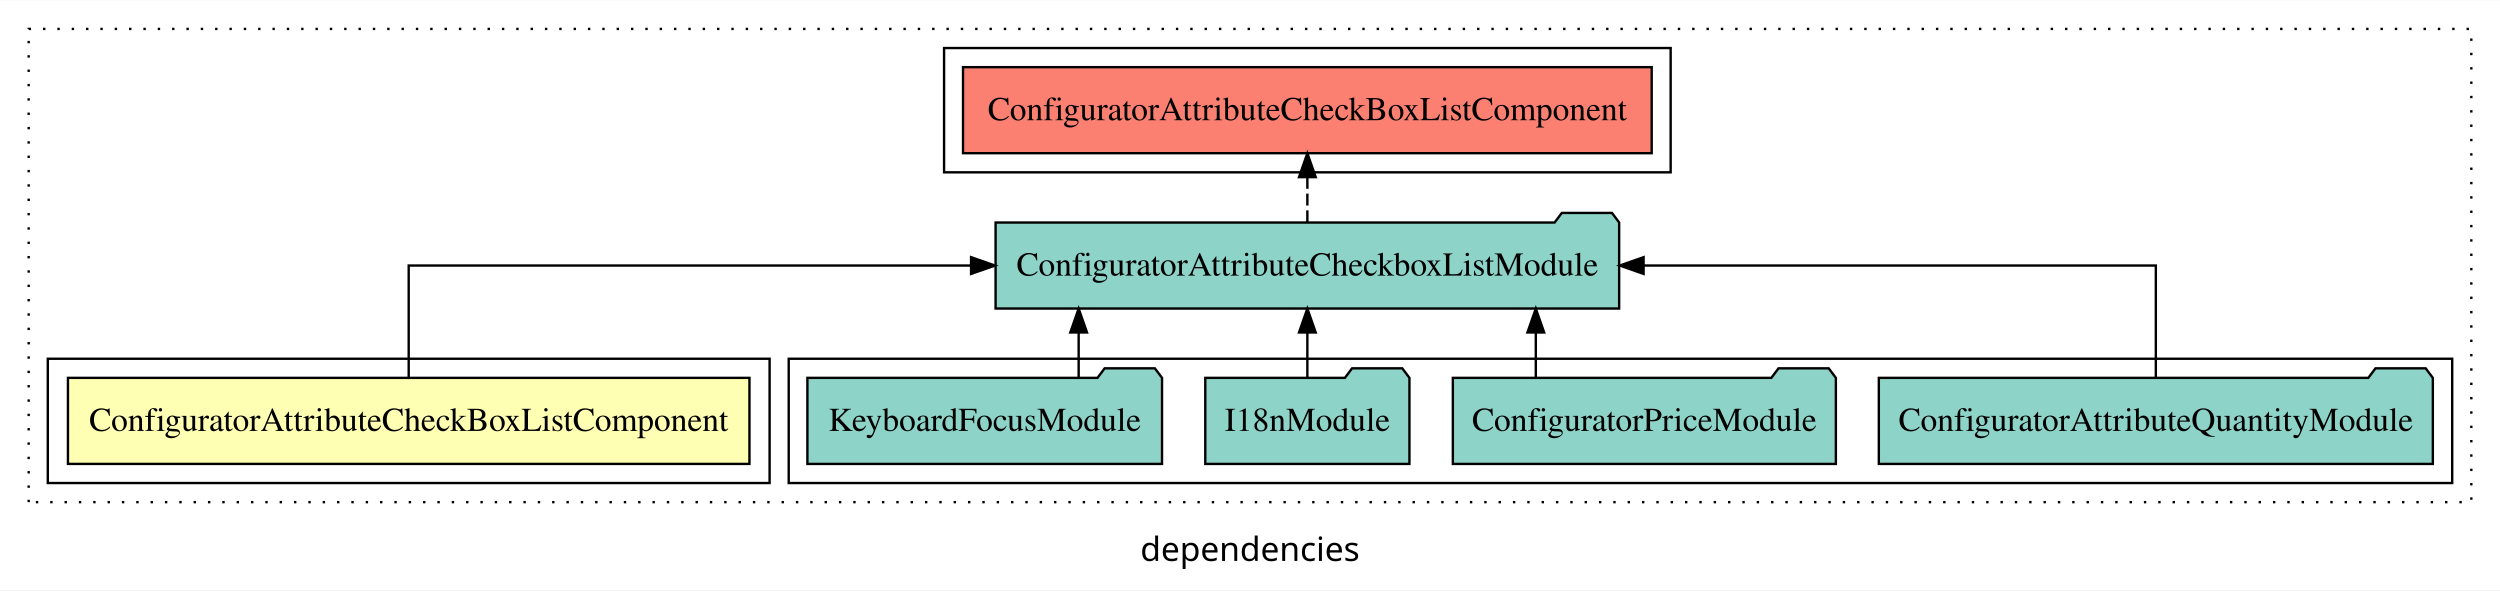
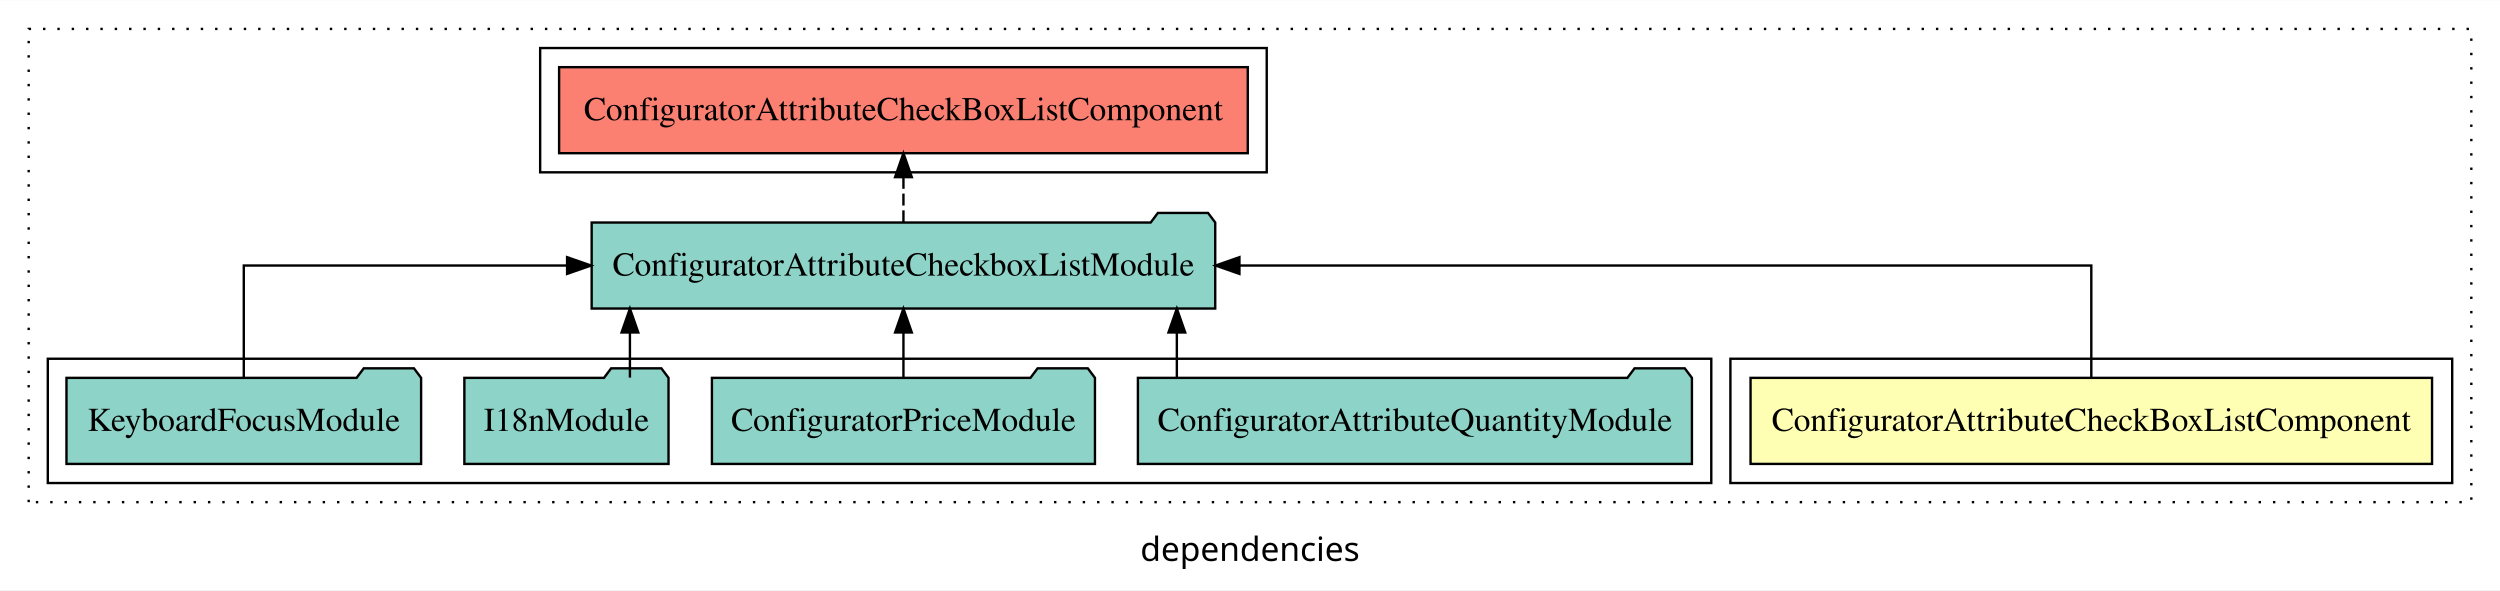
<svg xmlns="http://www.w3.org/2000/svg" width="1046pt" height="247pt" viewBox="0.00 0.00 1046.00 246.80">
  <g id="graph0" class="graph" transform="scale(1 1) rotate(0) translate(4 242.8)">
    <polygon fill="white" stroke="transparent" points="-4,4 -4,-242.8 1042,-242.8 1042,4 -4,4" />
    <text text-anchor="middle" x="519" y="-8.2" font-family="sans-serif" font-size="14.00">dependencies</text>
    <g id="clust1" class="cluster">
      <polygon fill="none" stroke="black" stroke-dasharray="1,5" points="8,-32.8 8,-230.8 1030,-230.8 1030,-32.8 8,-32.8" />
    </g>
+     <g id="clust2" class="cluster">
+       <polygon fill="none" stroke="black" points="720,-40.8 720,-92.8 1022,-92.8 1022,-40.8 720,-40.8" />
+     </g>
    <g id="clust4" class="cluster">
-       <polygon fill="none" stroke="black" points="326,-40.8 326,-92.8 1022,-92.8 1022,-40.8 326,-40.8" />
-     </g>
-     <g id="clust2" class="cluster">
-       <polygon fill="none" stroke="black" points="16,-40.8 16,-92.8 318,-92.8 318,-40.8 16,-40.8" />
+       <polygon fill="none" stroke="black" points="16,-40.8 16,-92.8 712,-92.8 712,-40.8 16,-40.8" />
    </g>
    <g id="clust5" class="cluster">
-       <polygon fill="none" stroke="black" points="391,-170.8 391,-222.8 695,-222.8 695,-170.8 391,-170.8" />
+       <polygon fill="none" stroke="black" points="222,-170.8 222,-222.8 526,-222.8 526,-170.8 222,-170.8" />
    </g>
    <g id="node1" class="node">
-       <polygon fill="#ffffb3" stroke="black" points="309.57,-84.8 24.43,-84.8 24.43,-48.8 309.57,-48.8 309.57,-84.8" />
-       <text text-anchor="middle" x="167" y="-62.6" font-family="Times,serif" font-size="14.00">ConfiguratorAttributeCheckBoxListComponent</text>
+       <polygon fill="#ffffb3" stroke="black" points="1013.57,-84.8 728.43,-84.8 728.43,-48.8 1013.57,-48.8 1013.57,-84.8" />
+       <text text-anchor="middle" x="871" y="-62.6" font-family="Times,serif" font-size="14.00">ConfiguratorAttributeCheckBoxListComponent</text>
    </g>
    <g id="node2" class="node">
-       <polygon fill="#8dd3c7" stroke="black" points="673.45,-149.8 670.45,-153.8 649.45,-153.8 646.45,-149.8 412.55,-149.8 412.55,-113.8 673.45,-113.8 673.45,-149.8" />
-       <text text-anchor="middle" x="543" y="-127.6" font-family="Times,serif" font-size="14.00">ConfiguratorAttributeCheckboxListModule</text>
+       <polygon fill="#8dd3c7" stroke="black" points="504.45,-149.8 501.45,-153.8 480.45,-153.8 477.45,-149.8 243.55,-149.8 243.55,-113.8 504.45,-113.8 504.45,-149.8" />
+       <text text-anchor="middle" x="374" y="-127.6" font-family="Times,serif" font-size="14.00">ConfiguratorAttributeCheckboxListModule</text>
    </g>
    <g id="edge1" class="edge">
-       <path fill="none" stroke="black" d="M167,-84.91C167,-104.14 167,-131.8 167,-131.8 167,-131.8 402.29,-131.8 402.29,-131.8" />
-       <polygon fill="black" stroke="black" points="402.29,-135.3 412.29,-131.8 402.29,-128.3 402.29,-135.3" />
+       <path fill="none" stroke="black" d="M871,-84.91C871,-104.14 871,-131.8 871,-131.8 871,-131.8 514.58,-131.8 514.58,-131.8" />
+       <polygon fill="black" stroke="black" points="514.58,-128.3 504.58,-131.8 514.58,-135.3 514.58,-128.3" />
    </g>
    <g id="node7" class="node">
-       <polygon fill="#fb8072" stroke="black" points="687.07,-214.8 398.93,-214.8 398.93,-178.8 687.07,-178.8 687.07,-214.8" />
-       <text text-anchor="middle" x="543" y="-192.6" font-family="Times,serif" font-size="14.00">ConfiguratorAttributeCheckBoxListComponent </text>
+       <polygon fill="#fb8072" stroke="black" points="518.07,-214.8 229.93,-214.8 229.93,-178.8 518.07,-178.8 518.07,-214.8" />
+       <text text-anchor="middle" x="374" y="-192.6" font-family="Times,serif" font-size="14.00">ConfiguratorAttributeCheckBoxListComponent </text>
    </g>
    <g id="edge6" class="edge">
-       <path fill="none" stroke="black" stroke-dasharray="5,2" d="M543,-149.91C543,-149.91 543,-168.79 543,-168.79" />
-       <polygon fill="black" stroke="black" points="539.5,-168.79 543,-178.79 546.5,-168.79 539.5,-168.79" />
+       <path fill="none" stroke="black" stroke-dasharray="5,2" d="M374,-149.91C374,-149.91 374,-168.79 374,-168.79" />
+       <polygon fill="black" stroke="black" points="370.5,-168.79 374,-178.79 377.5,-168.79 370.5,-168.79" />
    </g>
    <g id="node3" class="node">
-       <polygon fill="#8dd3c7" stroke="black" points="1013.9,-84.8 1010.9,-88.8 989.9,-88.8 986.9,-84.8 782.1,-84.8 782.1,-48.8 1013.9,-48.8 1013.9,-84.8" />
-       <text text-anchor="middle" x="898" y="-62.6" font-family="Times,serif" font-size="14.00">ConfiguratorAttributeQuantityModule</text>
+       <polygon fill="#8dd3c7" stroke="black" points="703.9,-84.8 700.9,-88.8 679.9,-88.8 676.9,-84.8 472.1,-84.8 472.1,-48.8 703.9,-48.8 703.9,-84.8" />
+       <text text-anchor="middle" x="588" y="-62.6" font-family="Times,serif" font-size="14.00">ConfiguratorAttributeQuantityModule</text>
    </g>
    <g id="edge2" class="edge">
-       <path fill="none" stroke="black" d="M898,-84.91C898,-104.14 898,-131.8 898,-131.8 898,-131.8 683.68,-131.8 683.68,-131.8" />
-       <polygon fill="black" stroke="black" points="683.68,-128.3 673.68,-131.8 683.68,-135.3 683.68,-128.3" />
+       <path fill="none" stroke="black" d="M488.39,-84.91C488.39,-84.91 488.39,-103.79 488.39,-103.79" />
+       <polygon fill="black" stroke="black" points="484.89,-103.79 488.39,-113.79 491.89,-103.79 484.89,-103.79" />
    </g>
    <g id="node4" class="node">
-       <polygon fill="#8dd3c7" stroke="black" points="764.13,-84.8 761.13,-88.8 740.13,-88.8 737.13,-84.8 603.87,-84.8 603.87,-48.8 764.13,-48.8 764.13,-84.8" />
-       <text text-anchor="middle" x="684" y="-62.6" font-family="Times,serif" font-size="14.00">ConfiguratorPriceModule</text>
+       <polygon fill="#8dd3c7" stroke="black" points="454.13,-84.8 451.13,-88.8 430.13,-88.8 427.13,-84.8 293.87,-84.8 293.87,-48.8 454.13,-48.8 454.13,-84.8" />
+       <text text-anchor="middle" x="374" y="-62.6" font-family="Times,serif" font-size="14.00">ConfiguratorPriceModule</text>
    </g>
    <g id="edge3" class="edge">
-       <path fill="none" stroke="black" d="M638.58,-84.91C638.58,-84.91 638.58,-103.79 638.58,-103.79" />
-       <polygon fill="black" stroke="black" points="635.08,-103.79 638.58,-113.79 642.08,-103.79 635.08,-103.79" />
+       <path fill="none" stroke="black" d="M374,-84.91C374,-84.91 374,-103.79 374,-103.79" />
+       <polygon fill="black" stroke="black" points="370.5,-103.79 374,-113.79 377.5,-103.79 370.5,-103.79" />
    </g>
    <g id="node5" class="node">
-       <polygon fill="#8dd3c7" stroke="black" points="585.71,-84.8 582.71,-88.8 561.71,-88.8 558.71,-84.8 500.29,-84.8 500.29,-48.8 585.71,-48.8 585.71,-84.8" />
-       <text text-anchor="middle" x="543" y="-62.6" font-family="Times,serif" font-size="14.00">I18nModule</text>
+       <polygon fill="#8dd3c7" stroke="black" points="275.71,-84.8 272.71,-88.8 251.71,-88.8 248.71,-84.8 190.29,-84.8 190.29,-48.8 275.71,-48.8 275.71,-84.8" />
+       <text text-anchor="middle" x="233" y="-62.6" font-family="Times,serif" font-size="14.00">I18nModule</text>
    </g>
    <g id="edge4" class="edge">
-       <path fill="none" stroke="black" d="M543,-84.91C543,-84.91 543,-103.79 543,-103.79" />
-       <polygon fill="black" stroke="black" points="539.5,-103.79 543,-113.79 546.5,-103.79 539.5,-103.79" />
+       <path fill="none" stroke="black" d="M259.56,-84.91C259.56,-84.91 259.56,-103.79 259.56,-103.79" />
+       <polygon fill="black" stroke="black" points="256.06,-103.79 259.56,-113.79 263.06,-103.79 256.06,-103.79" />
    </g>
    <g id="node6" class="node">
-       <polygon fill="#8dd3c7" stroke="black" points="482.19,-84.8 479.19,-88.8 458.19,-88.8 455.19,-84.8 333.81,-84.8 333.81,-48.8 482.19,-48.8 482.19,-84.8" />
-       <text text-anchor="middle" x="408" y="-62.6" font-family="Times,serif" font-size="14.00">KeyboardFocusModule</text>
+       <polygon fill="#8dd3c7" stroke="black" points="172.19,-84.8 169.19,-88.8 148.19,-88.8 145.19,-84.8 23.81,-84.8 23.81,-48.8 172.19,-48.8 172.19,-84.8" />
+       <text text-anchor="middle" x="98" y="-62.6" font-family="Times,serif" font-size="14.00">KeyboardFocusModule</text>
    </g>
    <g id="edge5" class="edge">
-       <path fill="none" stroke="black" d="M447.31,-84.91C447.31,-84.91 447.31,-103.79 447.31,-103.79" />
-       <polygon fill="black" stroke="black" points="443.81,-103.79 447.31,-113.79 450.81,-103.79 443.81,-103.79" />
+       <path fill="none" stroke="black" d="M98,-84.91C98,-104.14 98,-131.8 98,-131.8 98,-131.8 233.27,-131.8 233.27,-131.8" />
+       <polygon fill="black" stroke="black" points="233.27,-135.3 243.27,-131.8 233.27,-128.3 233.27,-135.3" />
    </g>
  </g>
</svg>
